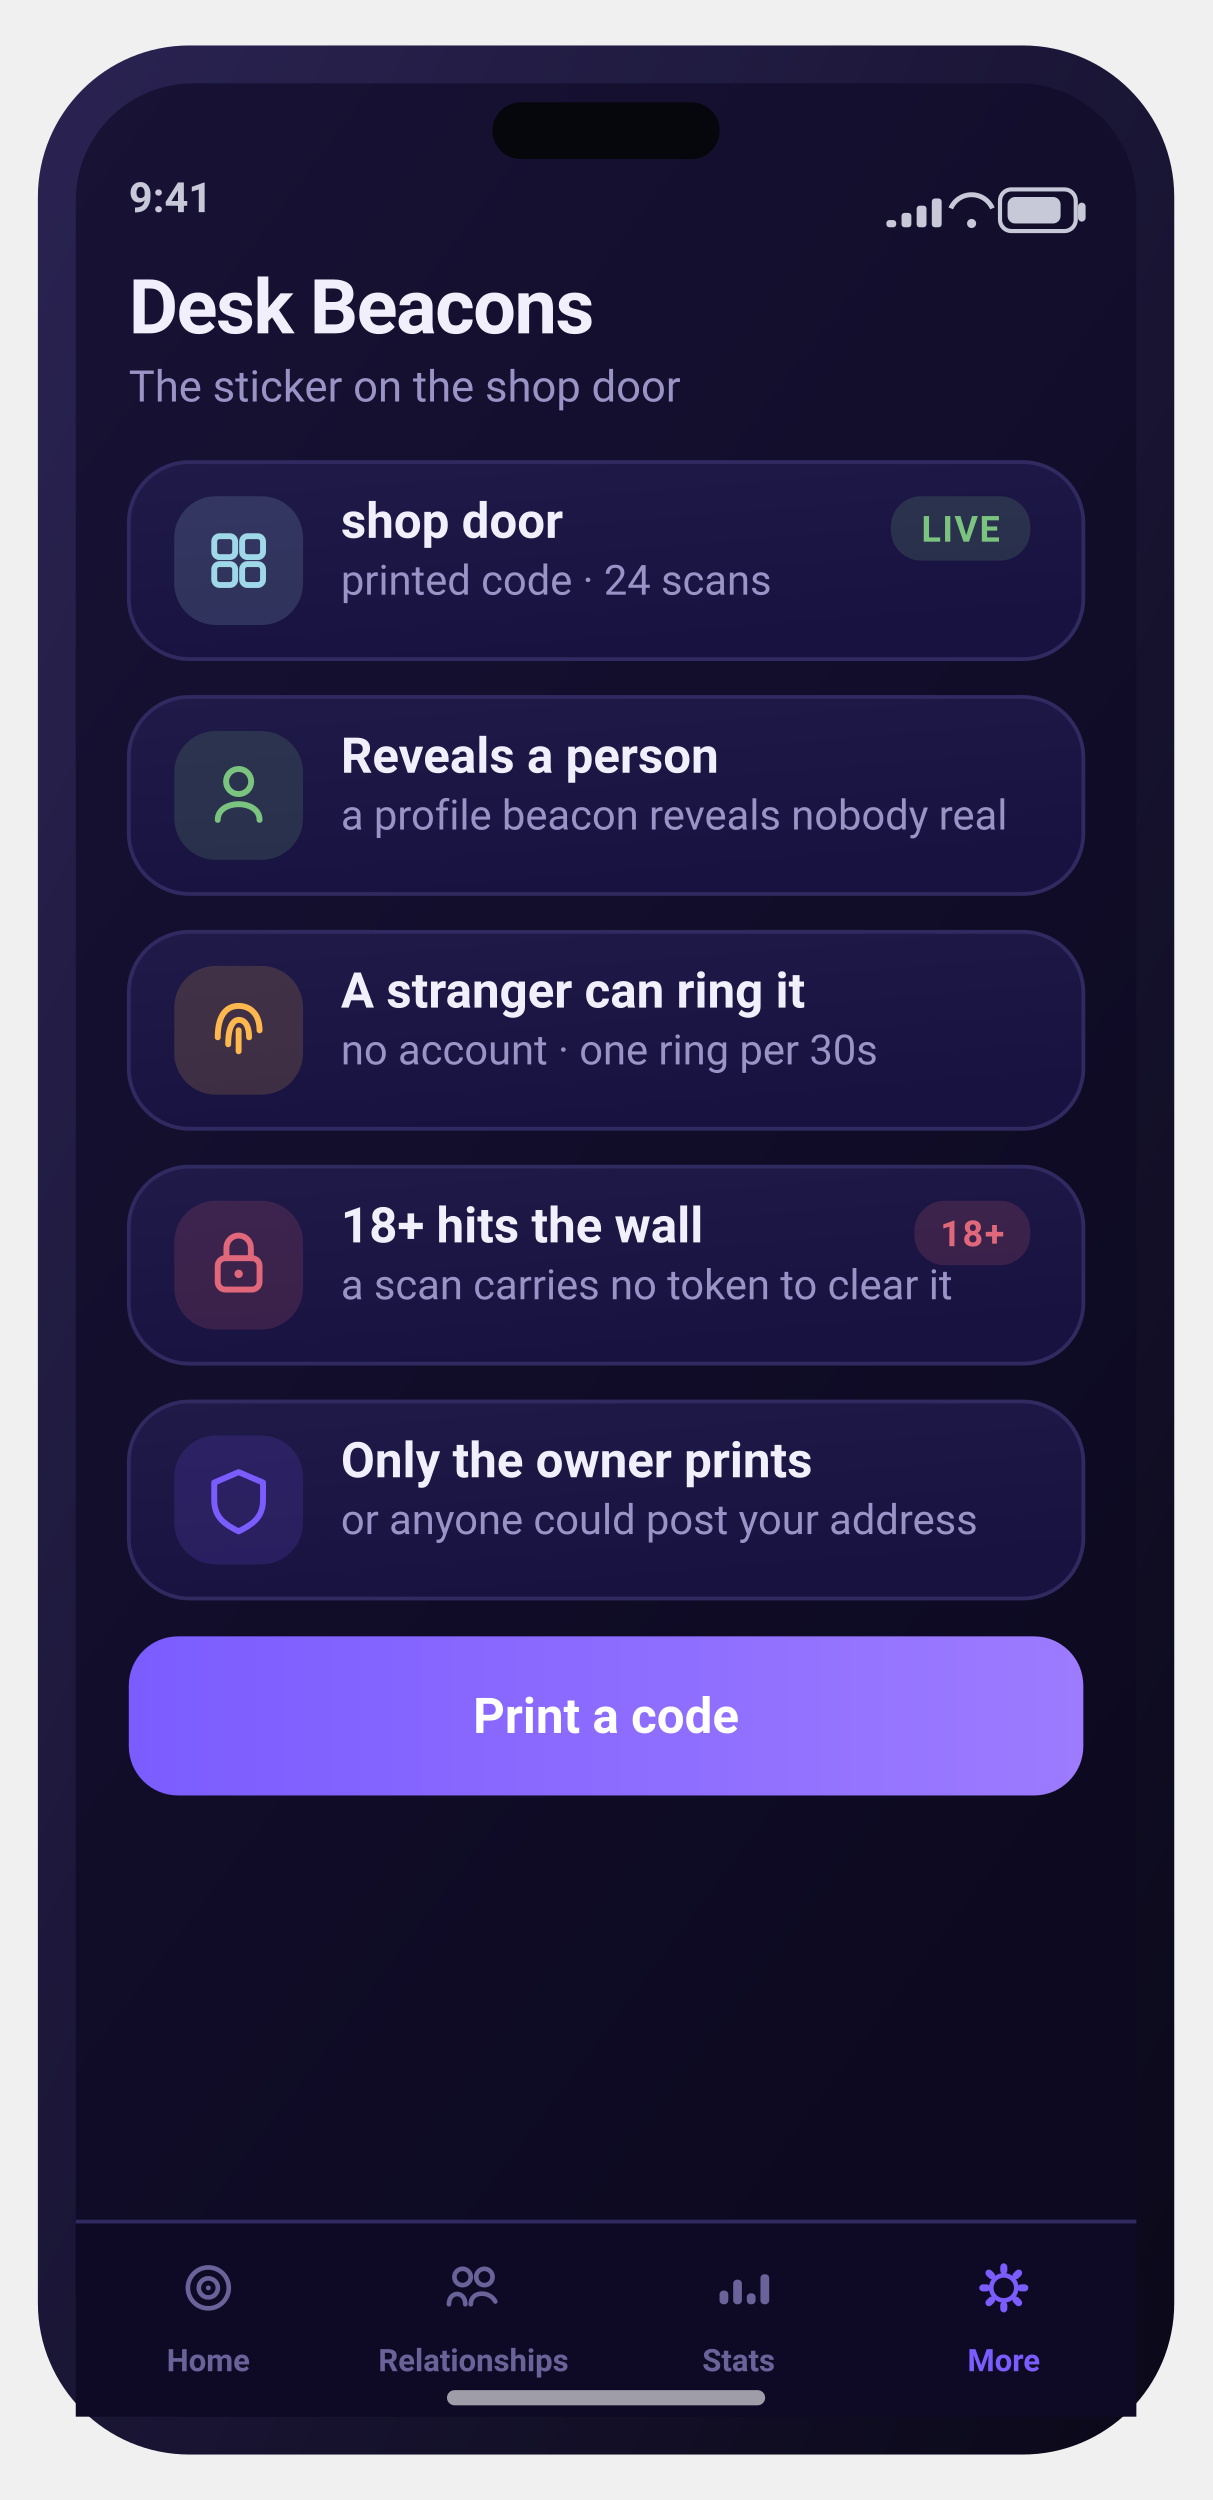
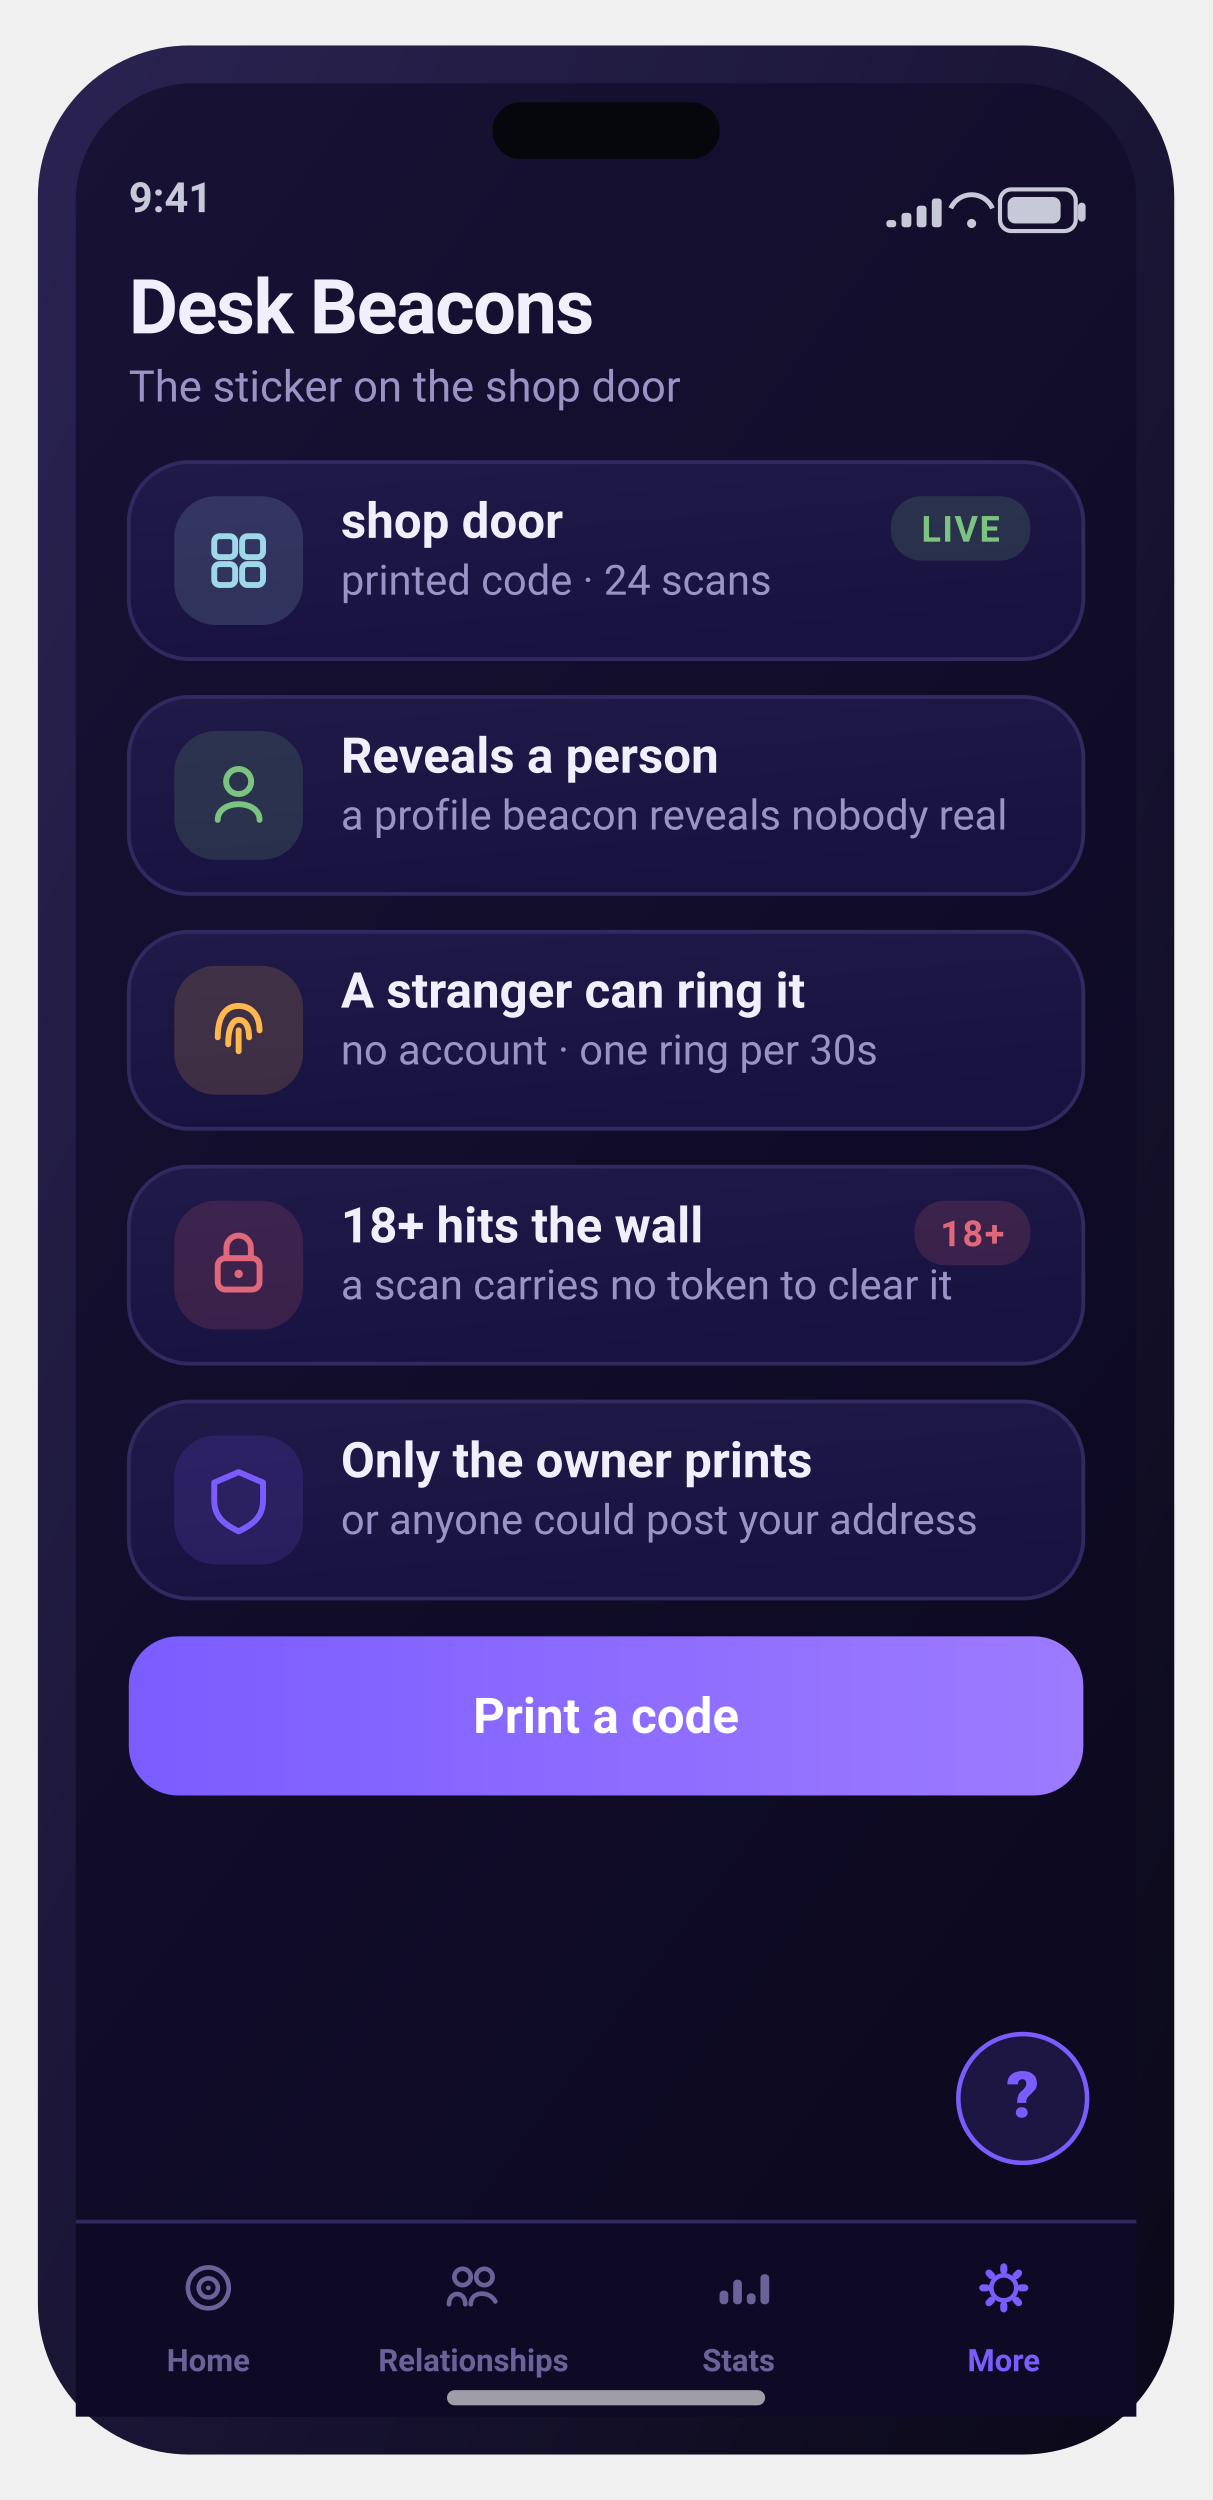
<svg xmlns="http://www.w3.org/2000/svg" width="320" height="660" viewBox="0 0 320 660" role="img" aria-label="Desk Beacons screen">
  <defs>
    <linearGradient id="gScr" x1="0" y1="0" x2="0.6" y2="1">
      <stop offset="0" stop-color="#181235" />
      <stop offset="1" stop-color="#0c0920" />
    </linearGradient>
    <linearGradient id="gFrame" x1="0" y1="0" x2="1" y2="1">
      <stop offset="0" stop-color="#2a2352" />
      <stop offset="1" stop-color="#0a0818" />
    </linearGradient>
    <linearGradient id="gCard" x1="0" y1="0" x2="0.4" y2="1">
      <stop offset="0" stop-color="#201a48" />
      <stop offset="1" stop-color="#181240" />
    </linearGradient>
    <linearGradient id="gBrand" x1="0" y1="0" x2="1" y2="0">
      <stop offset="0" stop-color="#7b5cff" />
      <stop offset="1" stop-color="#9d7bff" />
    </linearGradient>
    <linearGradient id="gAmber" x1="0" y1="0" x2="1" y2="0">
      <stop offset="0" stop-color="#ffb84d" />
      <stop offset="1" stop-color="#ffd27a" />
    </linearGradient>
    <linearGradient id="mV" x1="0" y1="0" x2="1" y2="0">
      <stop offset="0" stop-color="#7b5cff" />
      <stop offset="1" stop-color="#9d7bff" />
    </linearGradient>
    <linearGradient id="mA" x1="0" y1="0" x2="1" y2="0">
      <stop offset="0" stop-color="#ffb84d" />
      <stop offset="1" stop-color="#ff9f45" />
    </linearGradient>
    <linearGradient id="mG" x1="0" y1="0" x2="1" y2="0">
      <stop offset="0" stop-color="#5fb87a" />
      <stop offset="1" stop-color="#7bc47f" />
    </linearGradient>
    <linearGradient id="mC" x1="0" y1="0" x2="1" y2="0">
      <stop offset="0" stop-color="#6bb6d6" />
      <stop offset="1" stop-color="#9fd8e8" />
    </linearGradient>
    <radialGradient id="orb" cx="36%" cy="30%" r="78%">
      <stop offset="0" stop-color="#d9ccff" />
      <stop offset="38%" stop-color="#7b5cff" />
      <stop offset="78%" stop-color="#3f3bc0" />
      <stop offset="100%" stop-color="#140f34" />
    </radialGradient>
    <radialGradient id="glow" cx="50%" cy="50%" r="50%">
      <stop offset="0" stop-color="#9fd8e8" stop-opacity="0.5" />
      <stop offset="1" stop-color="#9fd8e8" stop-opacity="0" />
    </radialGradient>
  </defs>
  <rect x="10.0" y="12.0" width="300.0" height="636.0" rx="40" fill="url(#gFrame)" />
  <rect x="20.0" y="22.0" width="280.0" height="616.0" rx="31" fill="url(#gScr)" />
  <rect x="130.0" y="27.0" width="60.0" height="15.0" rx="7.5" fill="#05070d" />
  <text x="34.0" y="56.0" font-family="-apple-system,BlinkMacSystemFont,'SF Pro Display','SF Pro Text','Segoe UI',Roboto,system-ui,sans-serif" font-size="11" font-weight="600" fill="#c7c9d9" text-anchor="start">9:41</text>
  <rect x="264.0" y="50.0" width="20.0" height="11.0" rx="3" fill="none" stroke="#c7c9d9" stroke-width="1.1" />
  <rect x="266.0" y="52.0" width="14.0" height="7.0" rx="2" fill="#c7c9d9" />
  <rect x="284.6" y="53.5" width="2.0" height="5.0" rx="1" fill="#c7c9d9" />
  <path d="M251 55 a6 6 0 0 1 11 0" fill="none" stroke="#c7c9d9" stroke-width="1.3" />
  <circle cx="256.5" cy="59" r="1.2" fill="#c7c9d9" />
  <rect x="234.0" y="58.1" width="2.6" height="1.9" rx="0.8" fill="#c7c9d9" />
  <rect x="238.0" y="56.2" width="2.6" height="3.8" rx="0.8" fill="#c7c9d9" />
  <rect x="242.0" y="54.3" width="2.6" height="5.7" rx="0.8" fill="#c7c9d9" />
  <rect x="246.0" y="52.4" width="2.6" height="7.6" rx="0.8" fill="#c7c9d9" />
  <text x="34.0" y="88.0" font-family="-apple-system,BlinkMacSystemFont,'SF Pro Display','SF Pro Text','Segoe UI',Roboto,system-ui,sans-serif" font-size="20" font-weight="700" fill="#f2effc" text-anchor="start" letter-spacing="-0.4">Desk Beacons</text>
  <text x="34.0" y="106.0" font-family="-apple-system,BlinkMacSystemFont,'SF Pro Display','SF Pro Text','Segoe UI',Roboto,system-ui,sans-serif" font-size="11.5" font-weight="400" fill="#9a93c6" text-anchor="start">The sticker on the shop door</text>
  <rect x="34.0" y="122.0" width="252.0" height="52.0" rx="16" fill="url(#gCard)" stroke="#302a60" stroke-width="1" />
  <rect x="46.0" y="131.0" width="34.0" height="34.0" rx="11" fill="rgba(159,216,232,0.16)" />
  <rect x="56.56" y="141.56" width="5.52" height="5.52" rx="1.4" fill="none" stroke="#9fd8e8" stroke-width="1.56" stroke-linecap="round" stroke-linejoin="round" />
  <rect x="63.92" y="141.56" width="5.52" height="5.52" rx="1.4" fill="none" stroke="#9fd8e8" stroke-width="1.56" stroke-linecap="round" stroke-linejoin="round" />
  <rect x="56.56" y="148.92" width="5.52" height="5.52" rx="1.4" fill="none" stroke="#9fd8e8" stroke-width="1.56" stroke-linecap="round" stroke-linejoin="round" />
  <rect x="63.92" y="148.92" width="5.52" height="5.52" rx="1.4" fill="none" stroke="#9fd8e8" stroke-width="1.56" stroke-linecap="round" stroke-linejoin="round" />
  <text x="90.0" y="142.0" font-family="-apple-system,BlinkMacSystemFont,'SF Pro Display','SF Pro Text','Segoe UI',Roboto,system-ui,sans-serif" font-size="13" font-weight="600" fill="#f2effc" text-anchor="start">shop door</text>
  <text x="90.0" y="157.0" font-family="-apple-system,BlinkMacSystemFont,'SF Pro Display','SF Pro Text','Segoe UI',Roboto,system-ui,sans-serif" font-size="11" font-weight="400" fill="#9a93c6" text-anchor="start">printed code · 24 scans</text>
  <rect x="235.2" y="131.0" width="36.8" height="17.0" rx="8" fill="rgba(123,196,127,0.16)" />
  <text x="253.6" y="143.0" font-family="-apple-system,BlinkMacSystemFont,'SF Pro Display','SF Pro Text','Segoe UI',Roboto,system-ui,sans-serif" font-size="9.5" font-weight="700" fill="#7bc47f" text-anchor="middle" letter-spacing="0.4">LIVE</text>
  <rect x="34.0" y="184.0" width="252.0" height="52.0" rx="16" fill="url(#gCard)" stroke="#302a60" stroke-width="1" />
  <rect x="46.0" y="193.0" width="34.0" height="34.0" rx="11" fill="rgba(123,196,127,0.16)" />
  <circle cx="63" cy="206.32" r="3.312" fill="none" stroke="#7bc47f" stroke-width="1.56" stroke-linecap="round" stroke-linejoin="round" />
  <path d="M57.48 216.44 c0 -5.52 11.04 -5.52 11.04 0" fill="none" stroke="#7bc47f" stroke-width="1.56" stroke-linecap="round" stroke-linejoin="round" />
  <text x="90.0" y="204.0" font-family="-apple-system,BlinkMacSystemFont,'SF Pro Display','SF Pro Text','Segoe UI',Roboto,system-ui,sans-serif" font-size="13" font-weight="600" fill="#f2effc" text-anchor="start">Reveals a person</text>
  <text x="90.0" y="219.0" font-family="-apple-system,BlinkMacSystemFont,'SF Pro Display','SF Pro Text','Segoe UI',Roboto,system-ui,sans-serif" font-size="11" font-weight="400" fill="#9a93c6" text-anchor="start">a profile beacon reveals nobody real</text>
  <rect x="34.0" y="246.0" width="252.0" height="52.0" rx="16" fill="url(#gCard)" stroke="#302a60" stroke-width="1" />
  <rect x="46.0" y="255.0" width="34.0" height="34.0" rx="11" fill="rgba(255,184,77,0.16)" />
  <path d="M57.48 273.84 c0 -6.44 2.76 -8.28 5.52 -8.28 c2.76 0 5.52 1.84 5.52 6.44" fill="none" stroke="#ffb84d" stroke-width="1.56" stroke-linecap="round" stroke-linejoin="round" />
  <path d="M60.24 275.68 c0 -5.52 1.84 -6.44 2.76 -6.44 c1.84 0 2.76 1.84 2.76 4.6" fill="none" stroke="#ffb84d" stroke-width="1.56" stroke-linecap="round" stroke-linejoin="round" />
  <path d="M63 277.52 v-5.52" fill="none" stroke="#ffb84d" stroke-width="1.56" stroke-linecap="round" stroke-linejoin="round" />
  <text x="90.0" y="266.0" font-family="-apple-system,BlinkMacSystemFont,'SF Pro Display','SF Pro Text','Segoe UI',Roboto,system-ui,sans-serif" font-size="13" font-weight="600" fill="#f2effc" text-anchor="start">A stranger can ring it</text>
  <text x="90.0" y="281.0" font-family="-apple-system,BlinkMacSystemFont,'SF Pro Display','SF Pro Text','Segoe UI',Roboto,system-ui,sans-serif" font-size="11" font-weight="400" fill="#9a93c6" text-anchor="start">no account · one ring per 30s</text>
  <rect x="34.0" y="308.0" width="252.0" height="52.0" rx="16" fill="url(#gCard)" stroke="#302a60" stroke-width="1" />
  <rect x="46.0" y="317.0" width="34.0" height="34.0" rx="11" fill="rgba(224,104,122,0.16)" />
  <rect x="57.48" y="332.16" width="11.04" height="8.28" rx="2" fill="none" stroke="#e0687a" stroke-width="1.56" stroke-linecap="round" stroke-linejoin="round" />
  <path d="M59.78 332.16 v-2.76 a3.22 3.22 0 0 1 6.44 0 v2.76" fill="none" stroke="#e0687a" stroke-width="1.56" stroke-linecap="round" stroke-linejoin="round" />
  <circle cx="63" cy="336.3" r="1.104" fill="#e0687a" />
  <text x="90.0" y="328.0" font-family="-apple-system,BlinkMacSystemFont,'SF Pro Display','SF Pro Text','Segoe UI',Roboto,system-ui,sans-serif" font-size="13" font-weight="600" fill="#f2effc" text-anchor="start">18+ hits the wall</text>
  <text x="90.0" y="343.0" font-family="-apple-system,BlinkMacSystemFont,'SF Pro Display','SF Pro Text','Segoe UI',Roboto,system-ui,sans-serif" font-size="11" font-weight="400" fill="#9a93c6" text-anchor="start">a scan carries no token to clear it</text>
  <rect x="241.4" y="317.0" width="30.6" height="17.0" rx="8" fill="rgba(224,104,122,0.16)" />
  <text x="256.7" y="329.0" font-family="-apple-system,BlinkMacSystemFont,'SF Pro Display','SF Pro Text','Segoe UI',Roboto,system-ui,sans-serif" font-size="9.5" font-weight="700" fill="#e0687a" text-anchor="middle" letter-spacing="0.4">18+</text>
  <rect x="34.0" y="370.0" width="252.0" height="52.0" rx="16" fill="url(#gCard)" stroke="#302a60" stroke-width="1" />
  <rect x="46.0" y="379.0" width="34.0" height="34.0" rx="11" fill="rgba(123,92,255,0.16)" />
  <path d="M63 388.64 l6.44 2.76 v4.6 c0 4.6 -2.76 6.44 -6.44 8.28 c-3.68 -1.84 -6.44 -3.68 -6.44 -8.28 v-4.6 Z" fill="none" stroke="#7b5cff" stroke-width="1.56" stroke-linecap="round" stroke-linejoin="round" />
  <text x="90.0" y="390.0" font-family="-apple-system,BlinkMacSystemFont,'SF Pro Display','SF Pro Text','Segoe UI',Roboto,system-ui,sans-serif" font-size="13" font-weight="600" fill="#f2effc" text-anchor="start">Only the owner prints</text>
  <text x="90.0" y="405.0" font-family="-apple-system,BlinkMacSystemFont,'SF Pro Display','SF Pro Text','Segoe UI',Roboto,system-ui,sans-serif" font-size="11" font-weight="400" fill="#9a93c6" text-anchor="start">or anyone could post your address</text>
  <rect x="34.0" y="432.0" width="252.0" height="42.0" rx="13" fill="url(#gBrand)" />
  <text x="160.0" y="457.5" font-family="-apple-system,BlinkMacSystemFont,'SF Pro Display','SF Pro Text','Segoe UI',Roboto,system-ui,sans-serif" font-size="13" font-weight="700" fill="#fff" text-anchor="middle">Print a code</text>
  <rect x="20.0" y="586.0" width="280.0" height="52.0" rx="0" fill="#0e0a26" />
  <rect x="20" y="586" width="280" height="1" fill="#302a60" />
  <circle cx="55.0" cy="604" r="5.4" fill="none" stroke="#6a6399" stroke-width="1.22" stroke-linecap="round" stroke-linejoin="round" />
  <circle cx="55.0" cy="604" r="2.52" fill="none" stroke="#6a6399" stroke-width="1.22" stroke-linecap="round" stroke-linejoin="round" />
  <circle cx="55.0" cy="604" r="0.648" fill="#6a6399" />
  <text x="55.0" y="626.0" font-family="-apple-system,BlinkMacSystemFont,'SF Pro Display','SF Pro Text','Segoe UI',Roboto,system-ui,sans-serif" font-size="8.2" font-weight="600" fill="#6a6399" text-anchor="middle">Home</text>
  <circle cx="122.12" cy="601.12" r="2.16" fill="none" stroke="#6a6399" stroke-width="1.22" stroke-linecap="round" stroke-linejoin="round" />
  <circle cx="127.88" cy="601.12" r="2.16" fill="none" stroke="#6a6399" stroke-width="1.22" stroke-linecap="round" stroke-linejoin="round" />
  <path d="M118.52 608.32 c0 -3.6 4.32 -3.6 4.32 0 M124.28 608.32 c0 -3.6 5.04 -3.6 6.48 -0.72" fill="none" stroke="#6a6399" stroke-width="1.22" stroke-linecap="round" stroke-linejoin="round" />
  <text x="125.0" y="626.0" font-family="-apple-system,BlinkMacSystemFont,'SF Pro Display','SF Pro Text','Segoe UI',Roboto,system-ui,sans-serif" font-size="8.2" font-weight="600" fill="#6a6399" text-anchor="middle">Relationships</text>
  <rect x="189.96" y="604.72" width="2.304" height="3.6" rx="1" fill="#6a6399" />
  <rect x="193.56" y="601.84" width="2.304" height="6.48" rx="1" fill="#6a6399" />
  <rect x="197.16" y="605.44" width="2.304" height="2.88" rx="1" fill="#6a6399" />
  <rect x="200.76" y="600.4" width="2.304" height="7.92" rx="1" fill="#6a6399" />
  <text x="195.0" y="626.0" font-family="-apple-system,BlinkMacSystemFont,'SF Pro Display','SF Pro Text','Segoe UI',Roboto,system-ui,sans-serif" font-size="8.2" font-weight="600" fill="#6a6399" text-anchor="middle">Stats</text>
  <rect x="264.064" y="597.52" width="1.872" height="2.88" rx="1" transform="rotate(0 265.0 604)" fill="#7b5cff" />
  <rect x="264.064" y="597.52" width="1.872" height="2.88" rx="1" transform="rotate(45 265.0 604)" fill="#7b5cff" />
  <rect x="264.064" y="597.52" width="1.872" height="2.88" rx="1" transform="rotate(90 265.0 604)" fill="#7b5cff" />
  <rect x="264.064" y="597.52" width="1.872" height="2.88" rx="1" transform="rotate(135 265.0 604)" fill="#7b5cff" />
  <rect x="264.064" y="597.52" width="1.872" height="2.88" rx="1" transform="rotate(180 265.0 604)" fill="#7b5cff" />
  <rect x="264.064" y="597.52" width="1.872" height="2.88" rx="1" transform="rotate(225 265.0 604)" fill="#7b5cff" />
  <rect x="264.064" y="597.52" width="1.872" height="2.88" rx="1" transform="rotate(270 265.0 604)" fill="#7b5cff" />
  <rect x="264.064" y="597.52" width="1.872" height="2.88" rx="1" transform="rotate(315 265.0 604)" fill="#7b5cff" />
  <circle cx="265.0" cy="604" r="3.312" fill="none" stroke="#7b5cff" stroke-width="1.22" stroke-linecap="round" stroke-linejoin="round" />
  <text x="265.0" y="626.0" font-family="-apple-system,BlinkMacSystemFont,'SF Pro Display','SF Pro Text','Segoe UI',Roboto,system-ui,sans-serif" font-size="8.2" font-weight="600" fill="#7b5cff" text-anchor="middle">More</text>
+   <circle cx="270" cy="554" r="17" fill="rgba(123,92,255,0.16)" stroke="#7b5cff" stroke-width="1.2" />
+   <text x="270.0" y="559.0" font-family="-apple-system,BlinkMacSystemFont,'SF Pro Display','SF Pro Text','Segoe UI',Roboto,system-ui,sans-serif" font-size="17" font-weight="800" fill="#7b5cff" text-anchor="middle">?</text>
  <rect x="118.0" y="631.0" width="84.0" height="4.0" rx="2" fill="rgba(255,255,255,0.6)" />
</svg>
